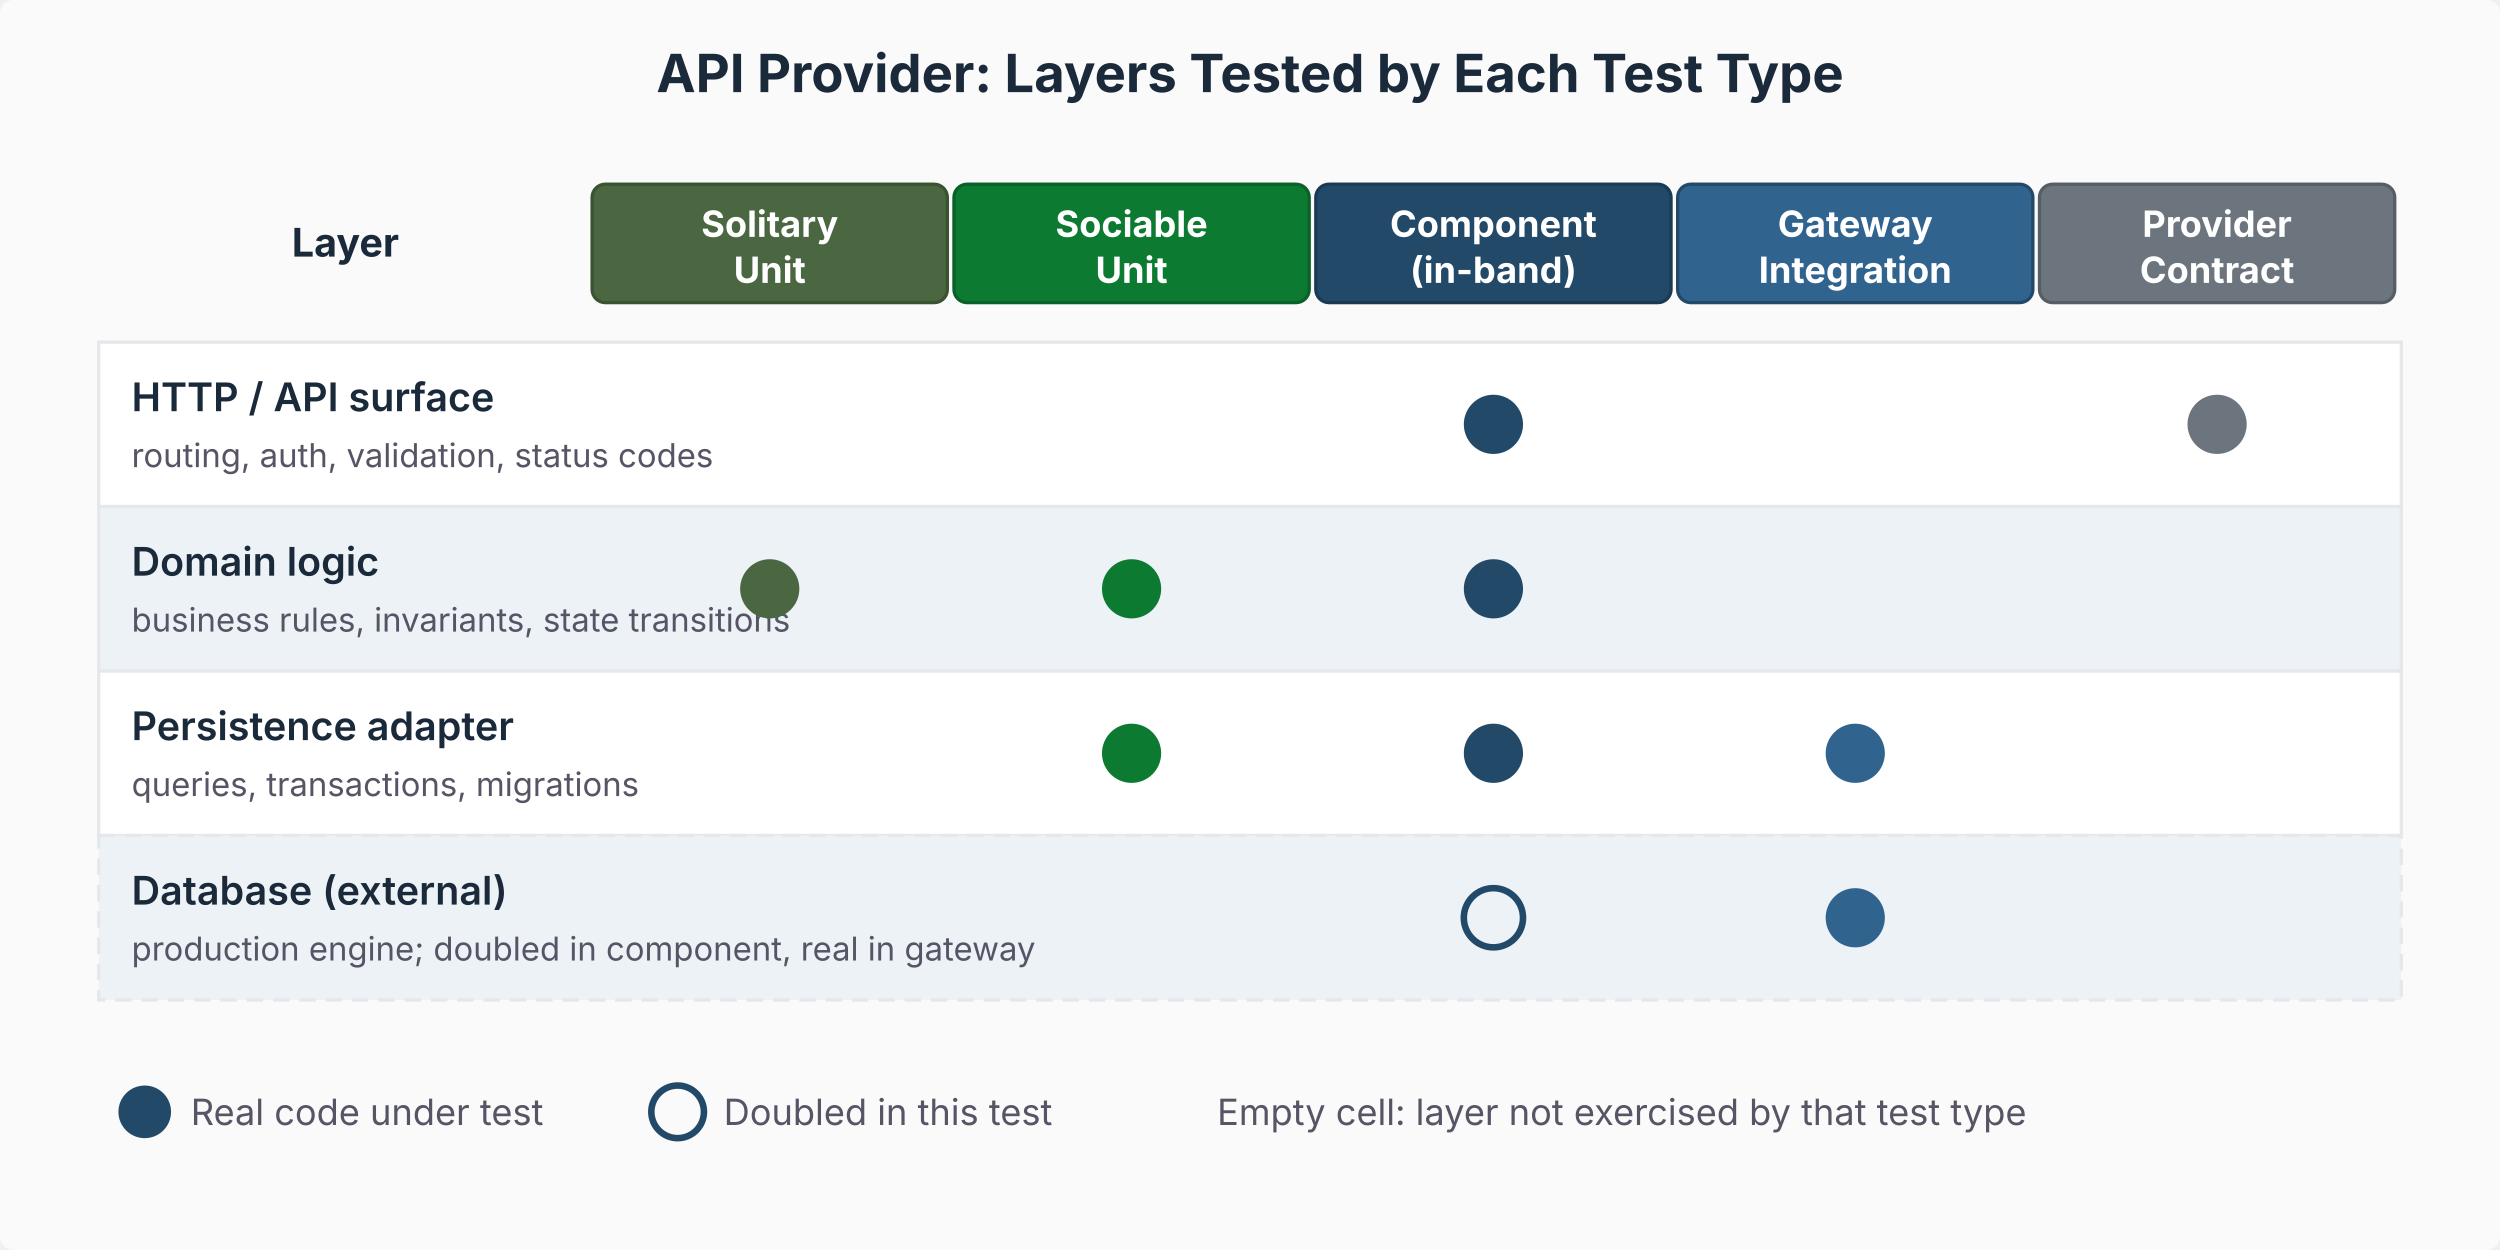
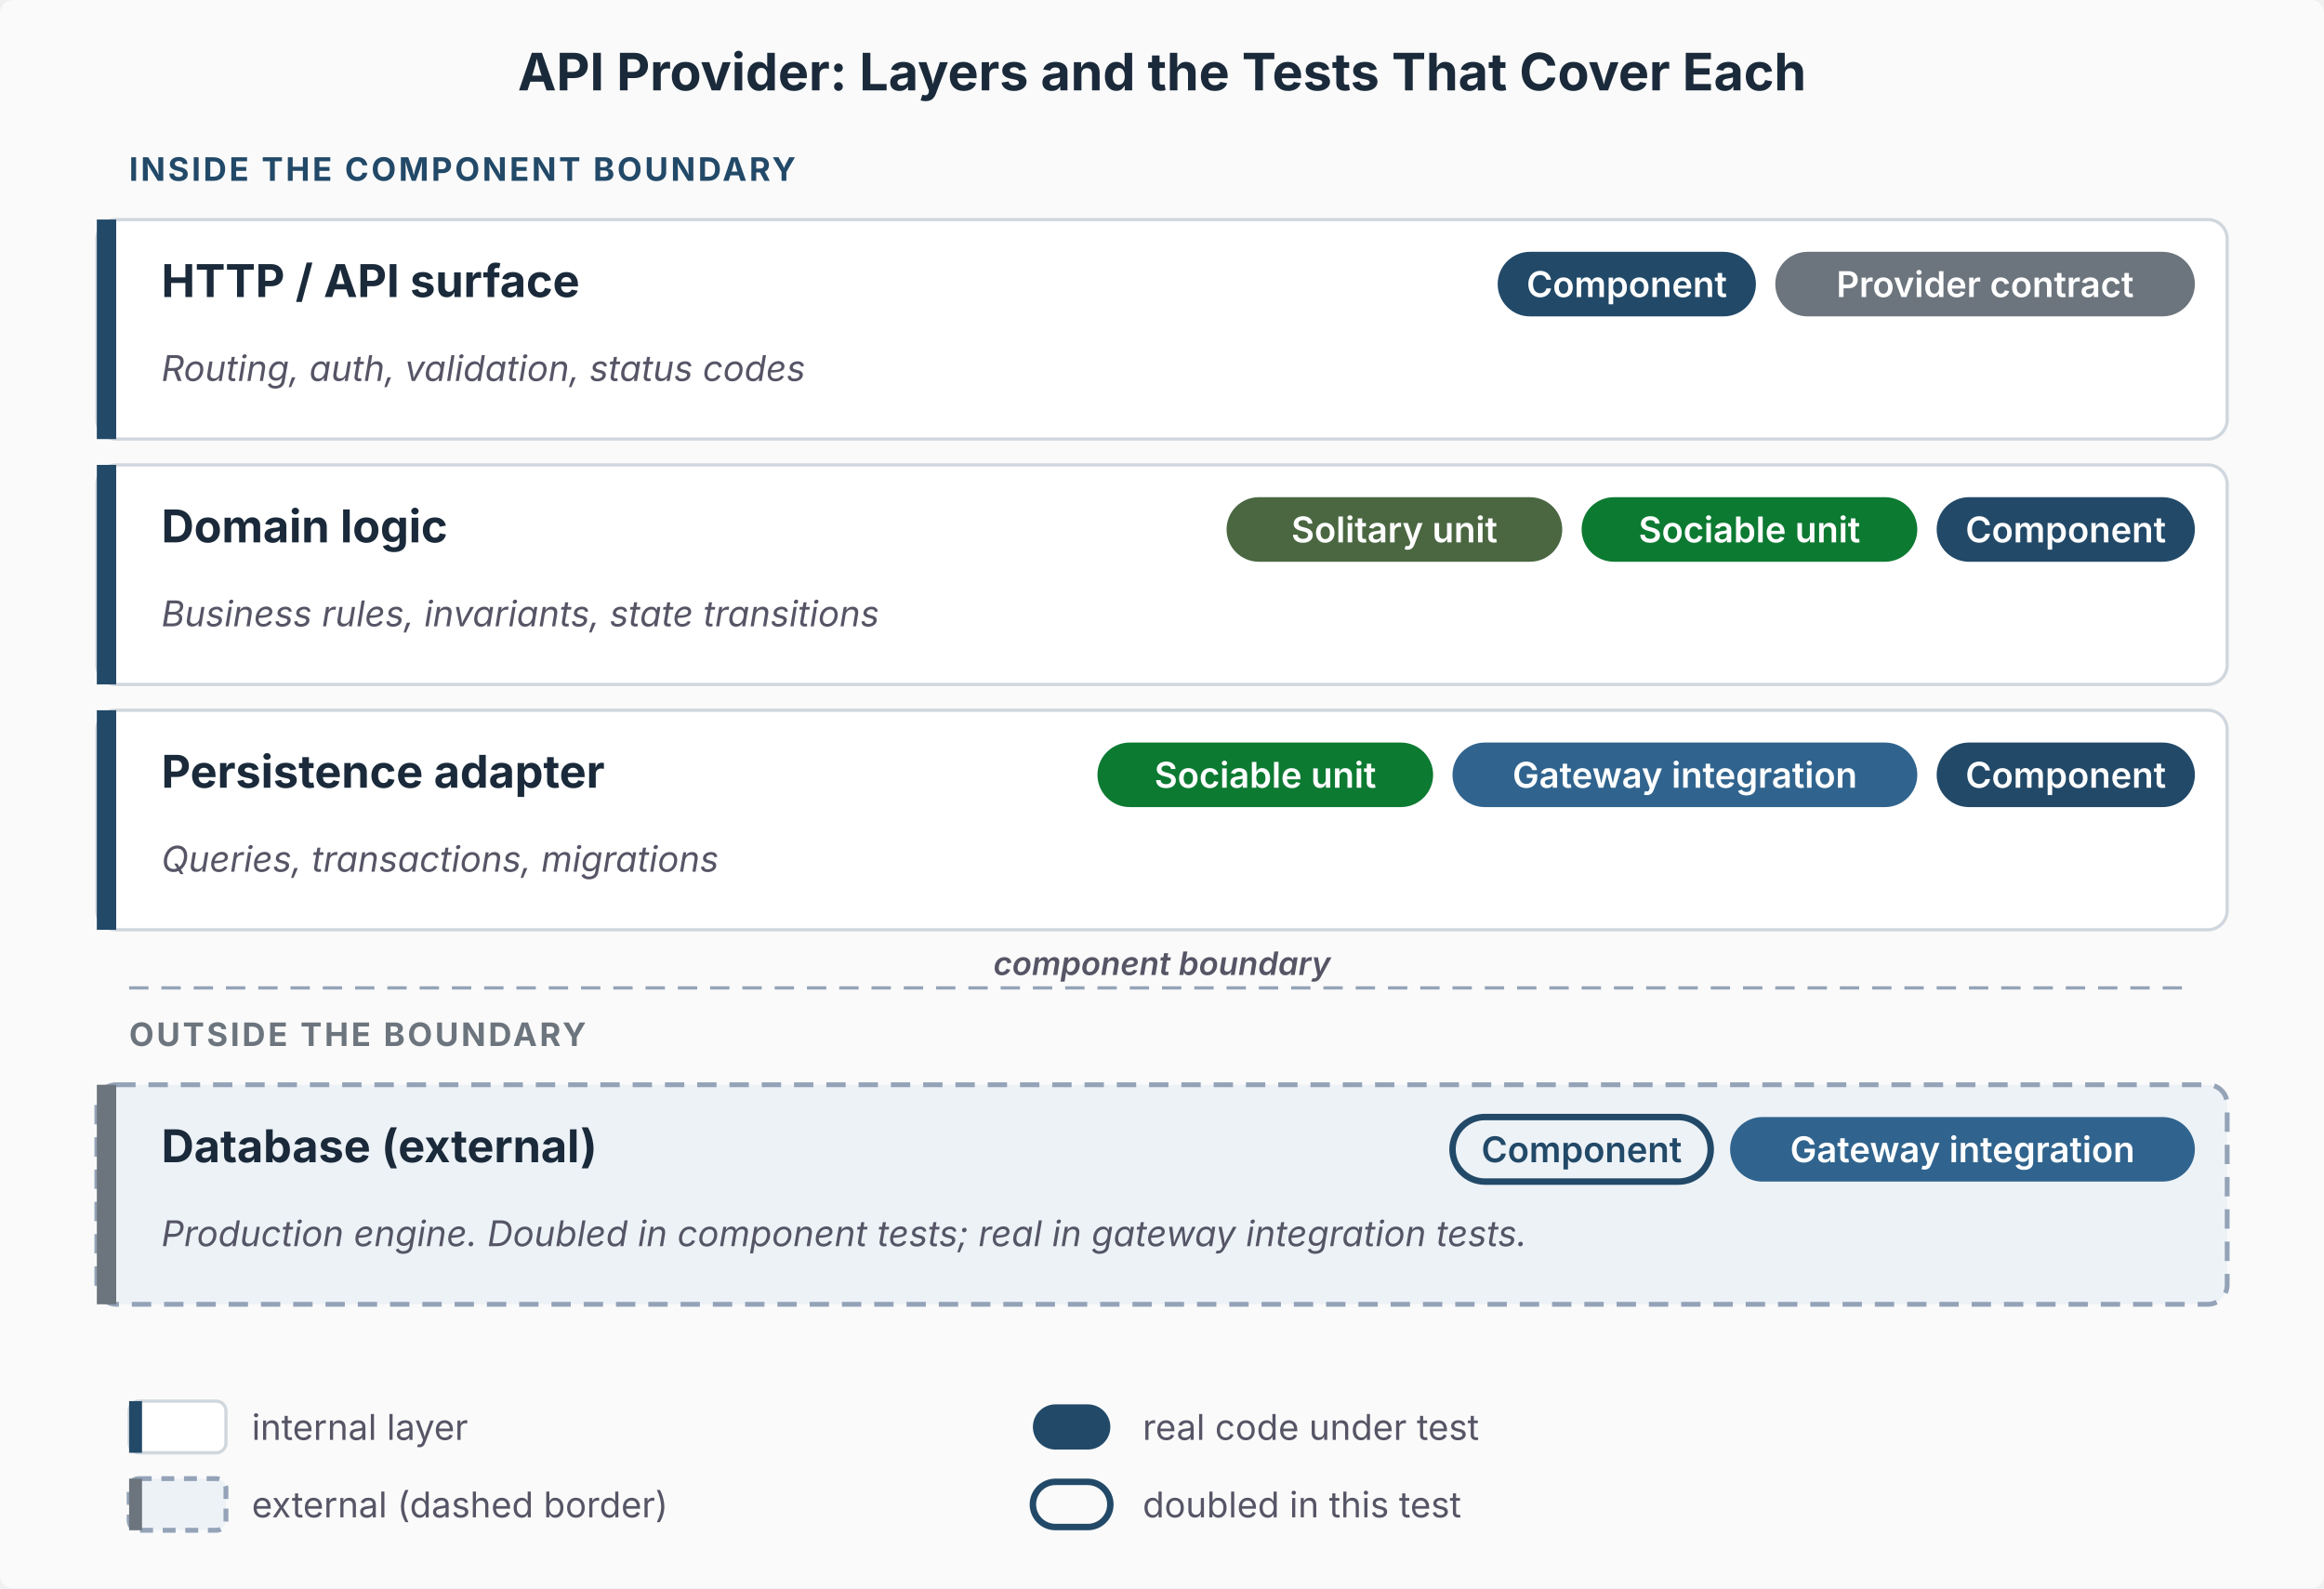
- <svg xmlns="http://www.w3.org/2000/svg" viewBox="0 0 760 380" role="img" aria-labelledby="apv-title apv-desc" font-family="system-ui, -apple-system, sans-serif" font-size="13">
-   <rect width="760" height="380" fill="#fafafa" rx="4" />
-   <text x="380" y="28" text-anchor="middle" font-size="16" font-weight="bold" fill="#1a2a3a">
-     API Provider: Layers Tested by Each Test Type
+ <svg xmlns="http://www.w3.org/2000/svg" viewBox="0 0 720 492" role="img" aria-labelledby="apv-title apv-desc" font-family="system-ui, -apple-system, sans-serif" font-size="13">
+   <rect width="720" height="492" fill="#fafafa" rx="4" />
+   <text x="360" y="28" text-anchor="middle" font-size="16" font-weight="bold" fill="#1a2a3a">
+     API Provider: Layers and the Tests That Cover Each
  </text>
-   <text x="105" y="78" text-anchor="middle" font-size="12" font-weight="700" fill="#1a2a3a">Layer</text>
-   <rect x="180" y="56" width="108" height="36" rx="4" fill="#4a6741" stroke="#3a5331" />
-   <text x="234" y="72" text-anchor="middle" font-size="11" font-weight="700" fill="#fff">Solitary</text>
-   <text x="234" y="86" text-anchor="middle" font-size="11" font-weight="700" fill="#fff">Unit</text>
-   <rect x="290" y="56" width="108" height="36" rx="4" fill="#0d7a32" stroke="#0a6128" />
-   <text x="344" y="72" text-anchor="middle" font-size="11" font-weight="700" fill="#fff">Sociable</text>
-   <text x="344" y="86" text-anchor="middle" font-size="11" font-weight="700" fill="#fff">Unit</text>
-   <rect x="400" y="56" width="108" height="36" rx="4" fill="#224968" stroke="#1a3a54" />
-   <text x="454" y="72" text-anchor="middle" font-size="11" font-weight="700" fill="#fff">Component</text>
-   <text x="454" y="86" text-anchor="middle" font-size="11" font-weight="700" fill="#fff">(in-band)</text>
-   <rect x="510" y="56" width="108" height="36" rx="4" fill="#30648e" stroke="#224968" />
-   <text x="564" y="72" text-anchor="middle" font-size="11" font-weight="700" fill="#fff">Gateway</text>
-   <text x="564" y="86" text-anchor="middle" font-size="11" font-weight="700" fill="#fff">Integration</text>
-   <rect x="620" y="56" width="108" height="36" rx="4" fill="#6c757d" stroke="#565e64" />
-   <text x="674" y="72" text-anchor="middle" font-size="11" font-weight="700" fill="#fff">Provider</text>
-   <text x="674" y="86" text-anchor="middle" font-size="11" font-weight="700" fill="#fff">Contract</text>
-   <rect x="30" y="104" width="700" height="50" fill="#ffffff" stroke="#e5e7eb" stroke-width="1" />
-   <text x="40" y="125" font-size="12" font-weight="600" fill="#1a2a3a">HTTP / API surface</text>
-   <text x="40" y="142" font-size="10" fill="#556">routing, auth, validation, status codes</text>
-   <circle cx="454" cy="129" r="9" fill="#224968" />
-   <circle cx="674" cy="129" r="9" fill="#6c757d" />
-   <rect x="30" y="154" width="700" height="50" fill="#edf2f7" stroke="#e5e7eb" stroke-width="1" />
-   <text x="40" y="175" font-size="12" font-weight="600" fill="#1a2a3a">Domain logic</text>
-   <text x="40" y="192" font-size="10" fill="#556">business rules, invariants, state transitions</text>
-   <circle cx="234" cy="179" r="9" fill="#4a6741" />
-   <circle cx="344" cy="179" r="9" fill="#0d7a32" />
-   <circle cx="454" cy="179" r="9" fill="#224968" />
-   <rect x="30" y="204" width="700" height="50" fill="#ffffff" stroke="#e5e7eb" stroke-width="1" />
-   <text x="40" y="225" font-size="12" font-weight="600" fill="#1a2a3a">Persistence adapter</text>
-   <text x="40" y="242" font-size="10" fill="#556">queries, transactions, migrations</text>
-   <circle cx="344" cy="229" r="9" fill="#0d7a32" />
-   <circle cx="454" cy="229" r="9" fill="#224968" />
-   <circle cx="564" cy="229" r="9" fill="#30648e" />
-   <rect x="30" y="254" width="700" height="50" fill="#edf2f7" stroke="#e5e7eb" stroke-width="1" stroke-dasharray="5,3" />
-   <text x="40" y="275" font-size="12" font-weight="600" fill="#1a2a3a">Database (external)</text>
-   <text x="40" y="292" font-size="10" fill="#556">production engine; doubled in component, real in gateway</text>
-   <circle cx="454" cy="279" r="9" fill="none" stroke="#224968" stroke-width="2" />
-   <circle cx="564" cy="279" r="9" fill="#30648e" />
-   <circle cx="44" cy="338" r="8" fill="#224968" />
-   <text x="58" y="342" font-size="11" fill="#556">Real code under test</text>
-   <circle cx="206" cy="338" r="8" fill="none" stroke="#224968" stroke-width="2" />
-   <text x="220" y="342" font-size="11" fill="#556">Doubled in this test</text>
-   <text x="370" y="342" font-size="11" fill="#556">Empty cell: layer not exercised by that test type</text>
+   <text x="40" y="56" font-size="10" font-weight="700" letter-spacing="0.08em" fill="#224968">
+     INSIDE THE COMPONENT BOUNDARY
+   </text>
+   <rect x="30" y="68" width="660" height="68" rx="6" fill="#ffffff" stroke="#d0d7de" stroke-width="1" />
+   <rect x="30" y="68" width="6" height="68" fill="#224968" />
+   <text x="50" y="92" font-size="14" font-weight="700" fill="#1a2a3a">HTTP / API surface</text>
+   <a href="/docs/testing/glossary/#component-test" target="_top">
+     <rect x="464" y="78" width="80" height="20" rx="10" fill="#224968" />
+     <text x="504" y="92" text-anchor="middle" font-size="11" font-weight="600" fill="#fff">Component</text>
+   </a>
+   <a href="/docs/testing/glossary/#contract-test" target="_top">
+     <rect x="550" y="78" width="130" height="20" rx="10" fill="#6c757d" />
+     <text x="615" y="92" text-anchor="middle" font-size="11" font-weight="600" fill="#fff">Provider contract</text>
+   </a>
+   <text x="50" y="118" font-size="11" font-style="italic" fill="#556">Routing, auth, validation, status codes</text>
+   <rect x="30" y="144" width="660" height="68" rx="6" fill="#ffffff" stroke="#d0d7de" stroke-width="1" />
+   <rect x="30" y="144" width="6" height="68" fill="#224968" />
+   <text x="50" y="168" font-size="14" font-weight="700" fill="#1a2a3a">Domain logic</text>
+   <a href="/docs/testing/glossary/#solitary-unit-test" target="_top">
+     <rect x="380" y="154" width="104" height="20" rx="10" fill="#4a6741" />
+     <text x="432" y="168" text-anchor="middle" font-size="11" font-weight="600" fill="#fff">Solitary unit</text>
+   </a>
+   <a href="/docs/testing/glossary/#sociable-unit-test" target="_top">
+     <rect x="490" y="154" width="104" height="20" rx="10" fill="#0d7a32" />
+     <text x="542" y="168" text-anchor="middle" font-size="11" font-weight="600" fill="#fff">Sociable unit</text>
+   </a>
+   <a href="/docs/testing/glossary/#component-test" target="_top">
+     <rect x="600" y="154" width="80" height="20" rx="10" fill="#224968" />
+     <text x="640" y="168" text-anchor="middle" font-size="11" font-weight="600" fill="#fff">Component</text>
+   </a>
+   <text x="50" y="194" font-size="11" font-style="italic" fill="#556">Business rules, invariants, state transitions</text>
+   <rect x="30" y="220" width="660" height="68" rx="6" fill="#ffffff" stroke="#d0d7de" stroke-width="1" />
+   <rect x="30" y="220" width="6" height="68" fill="#224968" />
+   <text x="50" y="244" font-size="14" font-weight="700" fill="#1a2a3a">Persistence adapter</text>
+   <a href="/docs/testing/glossary/#sociable-unit-test" target="_top">
+     <rect x="340" y="230" width="104" height="20" rx="10" fill="#0d7a32" />
+     <text x="392" y="244" text-anchor="middle" font-size="11" font-weight="600" fill="#fff">Sociable unit</text>
+   </a>
+   <a href="/docs/testing/glossary/#gateway-integration-test" target="_top">
+     <rect x="450" y="230" width="144" height="20" rx="10" fill="#30648e" />
+     <text x="522" y="244" text-anchor="middle" font-size="11" font-weight="600" fill="#fff">Gateway integration</text>
+   </a>
+   <a href="/docs/testing/glossary/#component-test" target="_top">
+     <rect x="600" y="230" width="80" height="20" rx="10" fill="#224968" />
+     <text x="640" y="244" text-anchor="middle" font-size="11" font-weight="600" fill="#fff">Component</text>
+   </a>
+   <text x="50" y="270" font-size="11" font-style="italic" fill="#556">Queries, transactions, migrations</text>
+   <line x1="40" y1="306" x2="680" y2="306" stroke="#94a3b8" stroke-width="1" stroke-dasharray="6,4" />
+   <text x="360" y="302" text-anchor="middle" font-size="10" fill="#556" font-weight="600" font-style="italic">component boundary</text>
+   <text x="40" y="324" font-size="10" font-weight="700" letter-spacing="0.08em" fill="#6c757d">
+     OUTSIDE THE BOUNDARY
+   </text>
+   <rect x="30" y="336" width="660" height="68" rx="6" fill="#edf2f7" stroke="#94a3b8" stroke-width="1.5" stroke-dasharray="6,4" />
+   <rect x="30" y="336" width="6" height="68" fill="#6c757d" />
+   <text x="50" y="360" font-size="14" font-weight="700" fill="#1a2a3a">Database (external)</text>
+   <a href="/docs/testing/glossary/#component-test" target="_top">
+     <rect x="450" y="346" width="80" height="20" rx="10" fill="none" stroke="#224968" stroke-width="2" />
+     <text x="490" y="360" text-anchor="middle" font-size="11" font-weight="600" fill="#224968">Component</text>
+   </a>
+   <a href="/docs/testing/glossary/#gateway-integration-test" target="_top">
+     <rect x="536" y="346" width="144" height="20" rx="10" fill="#30648e" />
+     <text x="608" y="360" text-anchor="middle" font-size="11" font-weight="600" fill="#fff">Gateway integration</text>
+   </a>
+   <text x="50" y="386" font-size="11" font-style="italic" fill="#556">Production engine. Doubled in component tests; real in gateway integration tests.</text>
+   <rect x="40" y="434" width="30" height="16" rx="3" fill="#ffffff" stroke="#d0d7de" stroke-width="1" />
+   <rect x="40" y="434" width="4" height="16" fill="#224968" />
+   <text x="78" y="446" font-size="11" fill="#556">internal layer</text>
+   <rect x="320" y="435" width="24" height="14" rx="7" fill="#224968" />
+   <text x="354" y="446" font-size="11" fill="#556">real code under test</text>
+   <rect x="40" y="458" width="30" height="16" rx="3" fill="#edf2f7" stroke="#94a3b8" stroke-width="1.5" stroke-dasharray="4,3" />
+   <rect x="40" y="458" width="4" height="16" fill="#6c757d" />
+   <text x="78" y="470" font-size="11" fill="#556">external (dashed border)</text>
+   <rect x="320" y="459" width="24" height="14" rx="7" fill="none" stroke="#224968" stroke-width="2" />
+   <text x="354" y="470" font-size="11" fill="#556">doubled in this test</text>
</svg>
